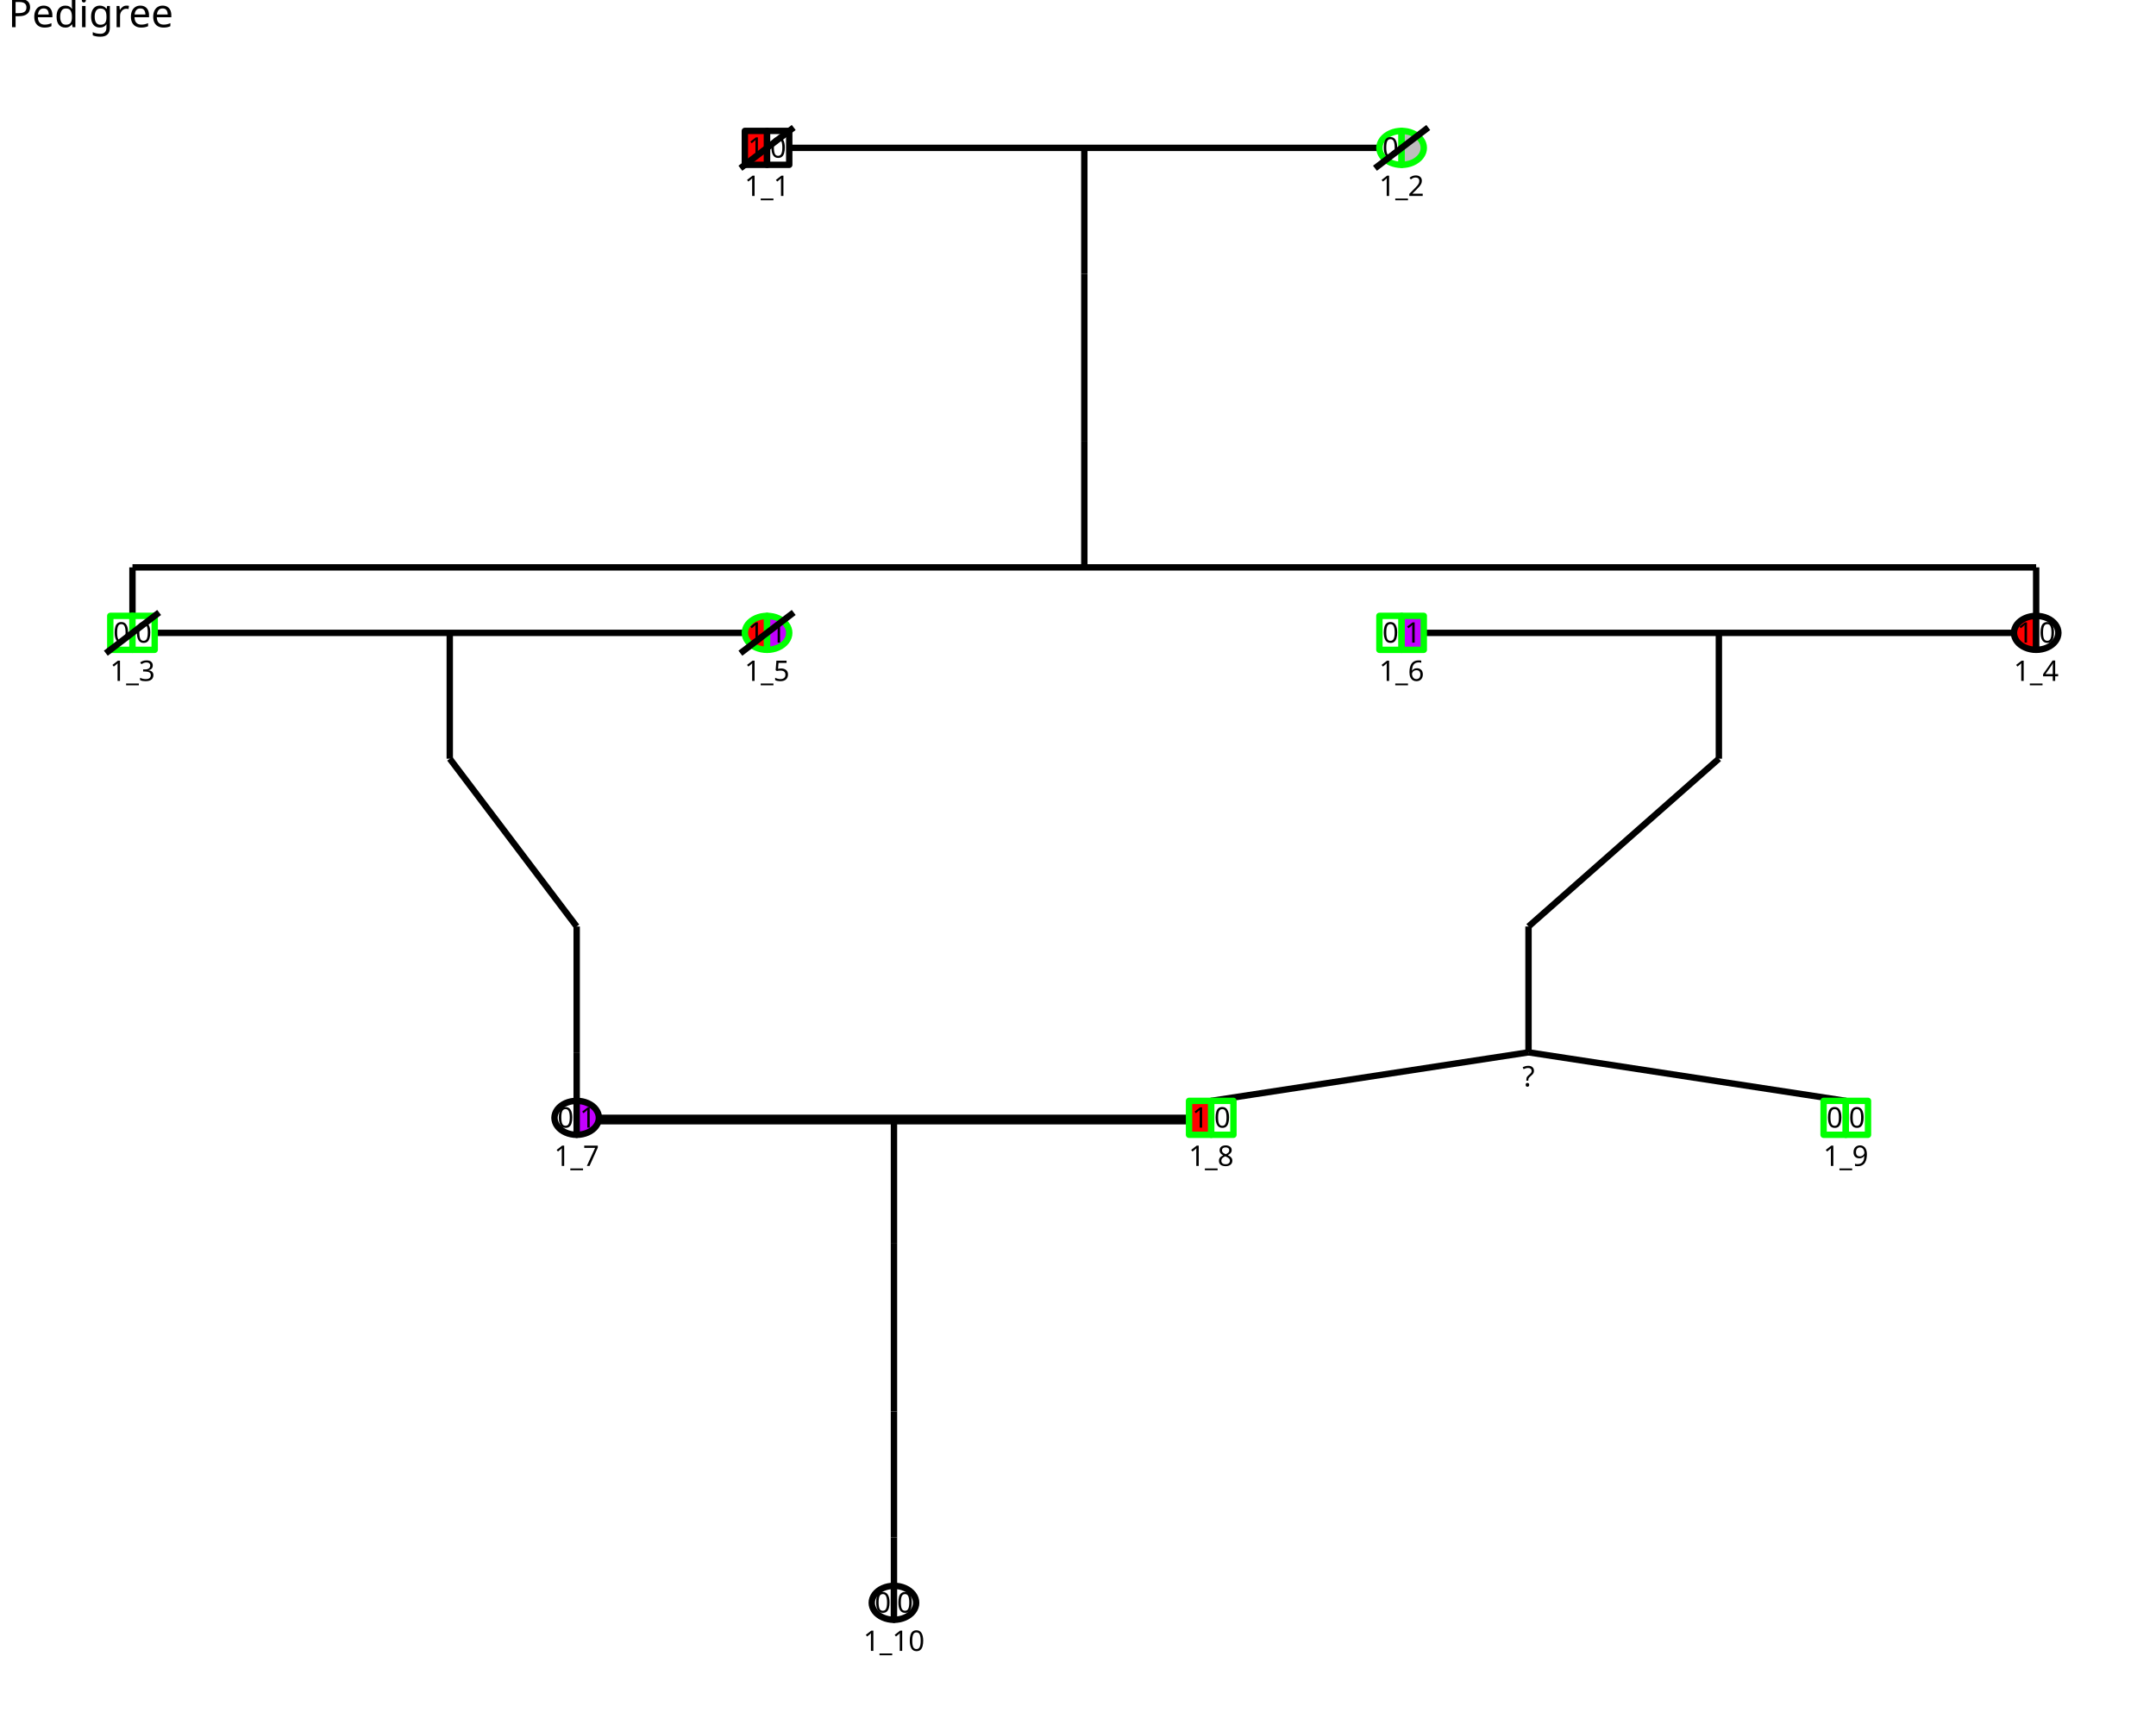
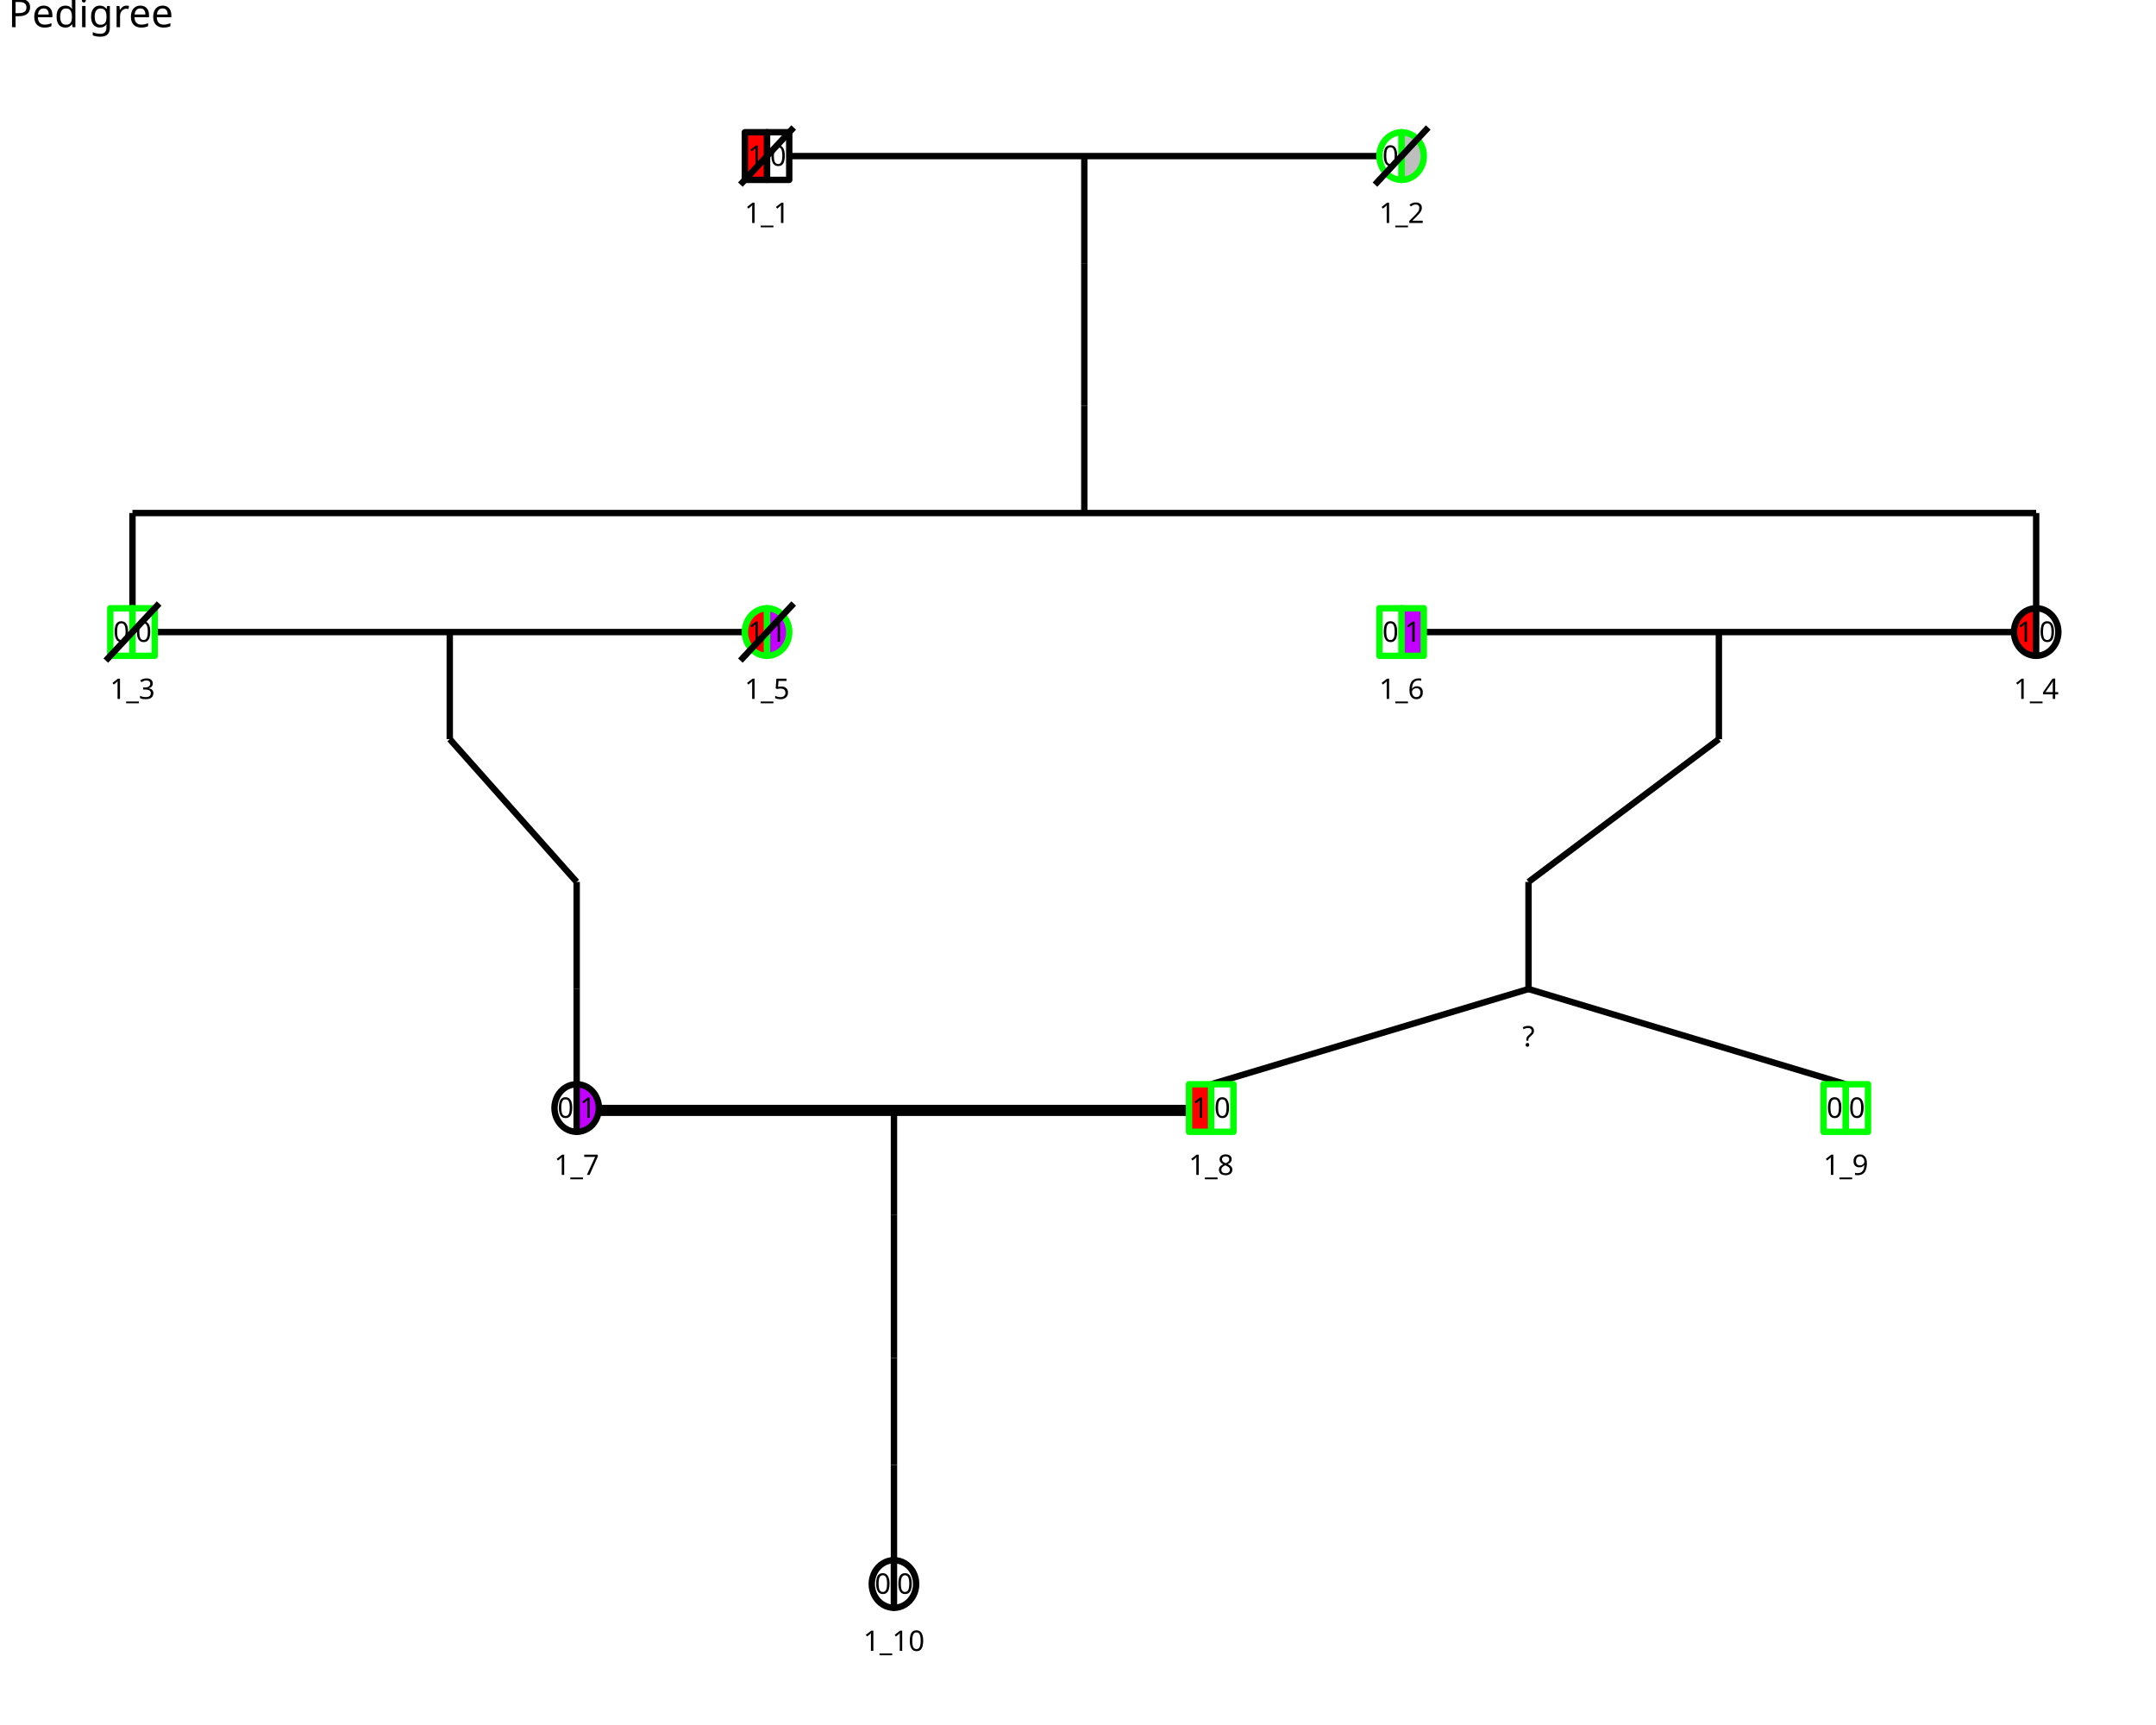
<svg xmlns="http://www.w3.org/2000/svg" class="svglite" data-engine-version="2.0" width="720.00pt" height="576.00pt" viewBox="0 0 720.00 576.00">
  <defs>
    <style type="text/css">
    .svglite line, .svglite polyline, .svglite polygon, .svglite path, .svglite rect, .svglite circle {
      fill: none;
      stroke: #000000;
      stroke-linecap: round;
      stroke-linejoin: round;
      stroke-miterlimit: 10.00;
    }
  </style>
  </defs>
  <rect width="100%" height="100%" style="stroke: none; fill: #FFFFFF;" />
  <defs>
    <clipPath id="cpMC4wMHw3MjAuMDB8MC4wMHw1NzYuMDA=">
      <rect x="0.00" y="0.00" width="720.00" height="576.00" />
    </clipPath>
  </defs>
  <g clip-path="url(#cpMC4wMHw3MjAuMDB8MC4wMHw1NzYuMDA=)">
    <rect x="0.00" y="0.00" width="720.00" height="576.00" style="stroke-width: 1.07; stroke: #FFFFFF; fill: #FFFFFF;" />
  </g>
  <defs>
    <clipPath id="cpMi43NHw3MjAuMDB8MTcuMzB8NTczLjI2">
      <rect x="2.74" y="17.30" width="717.26" height="555.96" />
    </clipPath>
  </defs>
  <g clip-path="url(#cpMi43NHw3MjAuMDB8MTcuMzB8NTczLjI2)">
    <rect x="2.74" y="17.30" width="717.26" height="555.96" style="stroke-width: 1.07; stroke: none;" />
-     <line x1="263.57" y1="49.38" x2="460.65" y2="49.38" style="stroke-width: 2.13; stroke-linecap: butt;" />
-     <line x1="51.66" y1="211.32" x2="248.74" y2="211.32" style="stroke-width: 2.13; stroke-linecap: butt;" />
-     <line x1="200.00" y1="373.26" x2="397.08" y2="373.26" style="stroke-width: 2.13; stroke-linecap: butt;" />
-     <line x1="475.48" y1="211.32" x2="672.56" y2="211.32" style="stroke-width: 2.13; stroke-linecap: butt;" />
-     <line x1="200.00" y1="374.39" x2="397.08" y2="374.39" style="stroke-width: 2.13; stroke-linecap: butt;" />
-     <line x1="44.24" y1="205.65" x2="44.24" y2="189.45" style="stroke-width: 2.13; stroke-linecap: butt;" />
-     <line x1="679.98" y1="205.65" x2="679.98" y2="189.45" style="stroke-width: 2.13; stroke-linecap: butt;" />
-     <line x1="44.24" y1="189.45" x2="679.98" y2="189.45" style="stroke-width: 2.13; stroke-linecap: butt;" />
-     <line x1="362.11" y1="189.45" x2="362.11" y2="147.43" style="stroke-width: 2.13; stroke-linecap: butt;" />
-     <line x1="362.11" y1="147.43" x2="362.11" y2="91.40" style="stroke-width: 2.13; stroke-linecap: butt;" />
-     <line x1="362.11" y1="91.40" x2="362.11" y2="49.38" style="stroke-width: 2.13; stroke-linecap: butt;" />
-     <line x1="192.58" y1="367.59" x2="192.58" y2="351.39" style="stroke-width: 2.13; stroke-linecap: butt;" />
-     <line x1="192.58" y1="351.39" x2="192.58" y2="351.39" style="stroke-width: 2.13; stroke-linecap: butt;" />
-     <line x1="192.58" y1="351.39" x2="192.58" y2="309.37" style="stroke-width: 2.13; stroke-linecap: butt;" />
-     <line x1="192.58" y1="309.37" x2="150.20" y2="253.34" style="stroke-width: 2.13; stroke-linecap: butt;" />
-     <line x1="150.20" y1="253.34" x2="150.20" y2="211.32" style="stroke-width: 2.13; stroke-linecap: butt;" />
-     <line x1="404.49" y1="367.59" x2="510.45" y2="351.39" style="stroke-width: 2.13; stroke-linecap: butt;" />
-     <line x1="616.41" y1="367.59" x2="510.45" y2="351.39" style="stroke-width: 2.13; stroke-linecap: butt;" />
-     <line x1="510.45" y1="351.39" x2="510.45" y2="351.39" style="stroke-width: 2.13; stroke-linecap: butt;" />
-     <line x1="510.45" y1="351.39" x2="510.45" y2="309.37" style="stroke-width: 2.13; stroke-linecap: butt;" />
-     <line x1="510.45" y1="309.37" x2="574.02" y2="253.34" style="stroke-width: 2.13; stroke-linecap: butt;" />
-     <line x1="574.02" y1="253.34" x2="574.02" y2="211.32" style="stroke-width: 2.13; stroke-linecap: butt;" />
-     <line x1="298.54" y1="529.53" x2="298.54" y2="513.33" style="stroke-width: 2.13; stroke-linecap: butt;" />
-     <line x1="298.54" y1="513.33" x2="298.54" y2="513.33" style="stroke-width: 2.13; stroke-linecap: butt;" />
-     <line x1="298.54" y1="513.33" x2="298.54" y2="471.31" style="stroke-width: 2.13; stroke-linecap: butt;" />
-     <line x1="298.54" y1="471.31" x2="298.54" y2="415.28" style="stroke-width: 2.13; stroke-linecap: butt;" />
-     <line x1="298.54" y1="415.28" x2="298.54" y2="373.26" style="stroke-width: 2.13; stroke-linecap: butt;" />
-     <polygon points="256.16,49.38 256.16,55.04 248.74,55.04 248.74,43.71 256.16,43.71 " style="stroke-width: 2.13; stroke-linecap: butt; fill: #FF0000;" />
-     <polygon points="44.24,211.32 44.24,216.98 36.83,216.98 36.83,205.65 44.24,205.65 " style="stroke-width: 2.13; stroke: #00FF00; stroke-linecap: butt; fill: #FFFFFF;" />
-     <polygon points="192.58,373.26 192.58,378.92 191.61,378.88 190.66,378.73 189.74,378.49 188.87,378.16 188.07,377.75 187.34,377.26 186.70,376.71 186.16,376.09 185.73,375.43 185.42,374.72 185.23,374.00 185.16,373.26 185.23,372.52 185.42,371.79 185.73,371.09 186.16,370.42 186.70,369.81 187.34,369.25 188.07,368.76 188.87,368.35 189.74,368.02 190.66,367.78 191.61,367.64 192.58,367.59 " style="stroke-width: 2.13; stroke-linecap: butt; fill: #FFFFFF;" />
-     <polygon points="298.54,535.20 298.54,540.86 297.57,540.82 296.62,540.67 295.70,540.43 294.83,540.10 294.02,539.69 293.29,539.20 292.65,538.65 292.11,538.03 291.69,537.37 291.37,536.66 291.18,535.94 291.12,535.20 291.18,534.46 291.37,533.73 291.69,533.03 292.11,532.36 292.65,531.75 293.29,531.19 294.02,530.70 294.83,530.29 295.70,529.96 296.62,529.72 297.57,529.58 298.54,529.53 " style="stroke-width: 2.13; stroke-linecap: butt; fill: #FFFFFF;" />
-     <polygon points="468.07,49.38 468.07,55.04 467.10,55.00 466.15,54.85 465.23,54.61 464.36,54.28 463.55,53.87 462.82,53.38 462.18,52.83 461.64,52.21 461.22,51.55 460.90,50.84 460.71,50.12 460.65,49.38 460.71,48.64 460.90,47.91 461.22,47.21 461.64,46.54 462.18,45.93 462.82,45.37 463.55,44.88 464.36,44.47 465.23,44.14 466.15,43.90 467.10,43.76 468.07,43.71 " style="stroke-width: 2.13; stroke: #00FF00; stroke-linecap: butt; fill: #FFFFFF;" />
-     <polygon points="256.16,211.32 256.16,216.98 255.19,216.94 254.24,216.79 253.32,216.55 252.45,216.22 251.64,215.81 250.91,215.32 250.27,214.77 249.73,214.15 249.30,213.49 248.99,212.78 248.80,212.06 248.74,211.32 248.80,210.58 248.99,209.85 249.30,209.15 249.73,208.48 250.27,207.87 250.91,207.31 251.64,206.82 252.45,206.41 253.32,206.08 254.24,205.84 255.19,205.70 256.16,205.65 " style="stroke-width: 2.13; stroke: #00FF00; stroke-linecap: butt; fill: #FF0000;" />
-     <polygon points="404.49,373.26 404.49,378.92 397.08,378.92 397.08,367.59 404.49,367.59 " style="stroke-width: 2.13; stroke: #00FF00; stroke-linecap: butt; fill: #FF0000;" />
-     <polygon points="468.07,211.32 468.07,216.98 460.65,216.98 460.65,205.65 468.07,205.65 " style="stroke-width: 2.13; stroke: #00FF00; stroke-linecap: butt; fill: #FFFFFF;" />
-     <polygon points="616.41,373.26 616.41,378.92 608.99,378.92 608.99,367.59 616.41,367.59 " style="stroke-width: 2.13; stroke: #00FF00; stroke-linecap: butt; fill: #FFFFFF;" />
-     <polygon points="679.98,211.32 679.98,216.98 679.01,216.94 678.06,216.79 677.14,216.55 676.27,216.22 675.47,215.81 674.74,215.32 674.10,214.77 673.56,214.15 673.13,213.49 672.82,212.78 672.63,212.06 672.56,211.32 672.63,210.58 672.82,209.85 673.13,209.15 673.56,208.48 674.10,207.87 674.74,207.31 675.47,206.82 676.27,206.41 677.14,206.08 678.06,205.84 679.01,205.70 679.98,205.65 " style="stroke-width: 2.13; stroke-linecap: butt; fill: #FF0000;" />
-     <polygon points="256.16,49.38 256.16,43.71 263.57,43.71 263.57,55.04 256.16,55.04 " style="stroke-width: 2.13; stroke-linecap: butt; fill: #FFFFFF;" />
-     <polygon points="44.24,211.32 44.24,205.65 51.66,205.65 51.66,216.98 44.24,216.98 " style="stroke-width: 2.13; stroke: #00FF00; stroke-linecap: butt; fill: #FFFFFF;" />
-     <polygon points="192.58,373.26 192.58,367.59 193.55,367.64 194.50,367.78 195.42,368.02 196.29,368.35 197.10,368.76 197.83,369.25 198.47,369.81 199.00,370.42 199.43,371.09 199.75,371.79 199.94,372.52 200.00,373.26 199.94,374.00 199.75,374.72 199.43,375.43 199.00,376.09 198.47,376.71 197.83,377.26 197.10,377.75 196.29,378.16 195.42,378.49 194.50,378.73 193.55,378.88 192.58,378.92 " style="stroke-width: 2.13; stroke-linecap: butt; fill: #C300FF;" />
-     <polygon points="298.54,535.20 298.54,529.53 299.51,529.58 300.46,529.72 301.38,529.96 302.25,530.29 303.05,530.70 303.78,531.19 304.42,531.75 304.96,532.36 305.39,533.03 305.70,533.73 305.89,534.46 305.95,535.20 305.89,535.94 305.70,536.66 305.39,537.37 304.96,538.03 304.42,538.65 303.78,539.20 303.05,539.69 302.25,540.10 301.38,540.43 300.46,540.67 299.51,540.82 298.54,540.86 " style="stroke-width: 2.13; stroke-linecap: butt; fill: #FFFFFF;" />
-     <polygon points="468.07,49.38 468.07,43.71 469.04,43.76 469.99,43.90 470.91,44.14 471.78,44.47 472.58,44.88 473.31,45.37 473.95,45.93 474.49,46.54 474.92,47.21 475.23,47.91 475.42,48.64 475.48,49.38 475.42,50.12 475.23,50.84 474.92,51.55 474.49,52.21 473.95,52.83 473.31,53.38 472.58,53.87 471.78,54.28 470.91,54.61 469.99,54.85 469.04,55.00 468.07,55.04 " style="stroke-width: 2.13; stroke: #00FF00; stroke-linecap: butt; fill: #BEBEBE;" />
-     <polygon points="256.16,211.32 256.16,205.65 257.12,205.70 258.07,205.84 258.99,206.08 259.86,206.41 260.67,206.82 261.40,207.31 262.04,207.87 262.58,208.48 263.01,209.15 263.32,209.85 263.51,210.58 263.57,211.32 263.51,212.06 263.32,212.78 263.01,213.49 262.58,214.15 262.04,214.77 261.40,215.32 260.67,215.81 259.86,216.22 258.99,216.55 258.07,216.79 257.12,216.94 256.16,216.98 " style="stroke-width: 2.13; stroke: #00FF00; stroke-linecap: butt; fill: #C300FF;" />
-     <polygon points="404.49,373.26 404.49,367.59 411.91,367.59 411.91,378.92 404.49,378.92 " style="stroke-width: 2.13; stroke: #00FF00; stroke-linecap: butt; fill: #FFFFFF;" />
-     <polygon points="468.07,211.32 468.07,205.65 475.48,205.65 475.48,216.98 468.07,216.98 " style="stroke-width: 2.13; stroke: #00FF00; stroke-linecap: butt; fill: #C300FF;" />
-     <polygon points="616.41,373.26 616.41,367.59 623.82,367.59 623.82,378.92 616.41,378.92 " style="stroke-width: 2.13; stroke: #00FF00; stroke-linecap: butt; fill: #FFFFFF;" />
-     <polygon points="679.98,211.32 679.98,205.65 680.95,205.70 681.90,205.84 682.82,206.08 683.69,206.41 684.50,206.82 685.22,207.31 685.86,207.87 686.40,208.48 686.83,209.15 687.14,209.85 687.33,210.58 687.40,211.32 687.33,212.06 687.14,212.78 686.83,213.49 686.40,214.15 685.86,214.77 685.22,215.32 684.50,215.81 683.69,216.22 682.82,216.55 681.90,216.79 680.95,216.94 679.98,216.98 " style="stroke-width: 2.13; stroke-linecap: butt; fill: #FFFFFF;" />
-     <line x1="247.25" y1="56.18" x2="265.06" y2="42.57" style="stroke-width: 2.13; stroke-linecap: butt;" />
-     <line x1="35.34" y1="218.12" x2="53.14" y2="204.51" style="stroke-width: 2.13; stroke-linecap: butt;" />
-     <line x1="459.17" y1="56.18" x2="476.97" y2="42.57" style="stroke-width: 2.13; stroke-linecap: butt;" />
-     <line x1="247.25" y1="218.12" x2="265.06" y2="204.51" style="stroke-width: 2.13; stroke-linecap: butt;" />
-     <text x="252.45" y="52.64" text-anchor="middle" style="font-size: 9.48px; font-family: sans;" textLength="5.28px" lengthAdjust="spacingAndGlyphs">1</text>
-     <text x="40.53" y="214.58" text-anchor="middle" style="font-size: 9.48px; font-family: sans;" textLength="5.28px" lengthAdjust="spacingAndGlyphs">0</text>
-     <text x="188.87" y="376.52" text-anchor="middle" style="font-size: 9.48px; font-family: sans;" textLength="5.28px" lengthAdjust="spacingAndGlyphs">0</text>
-     <text x="294.83" y="538.46" text-anchor="middle" style="font-size: 9.48px; font-family: sans;" textLength="5.28px" lengthAdjust="spacingAndGlyphs">0</text>
-     <text x="464.36" y="52.64" text-anchor="middle" style="font-size: 9.48px; font-family: sans;" textLength="5.28px" lengthAdjust="spacingAndGlyphs">0</text>
-     <text x="252.45" y="214.58" text-anchor="middle" style="font-size: 9.48px; font-family: sans;" textLength="5.28px" lengthAdjust="spacingAndGlyphs">1</text>
-     <text x="400.79" y="376.52" text-anchor="middle" style="font-size: 9.48px; font-family: sans;" textLength="5.28px" lengthAdjust="spacingAndGlyphs">1</text>
-     <text x="464.36" y="214.58" text-anchor="middle" style="font-size: 9.48px; font-family: sans;" textLength="5.28px" lengthAdjust="spacingAndGlyphs">0</text>
-     <text x="612.70" y="376.52" text-anchor="middle" style="font-size: 9.48px; font-family: sans;" textLength="5.28px" lengthAdjust="spacingAndGlyphs">0</text>
-     <text x="676.27" y="214.58" text-anchor="middle" style="font-size: 9.48px; font-family: sans;" textLength="5.28px" lengthAdjust="spacingAndGlyphs">1</text>
-     <text x="259.86" y="52.64" text-anchor="middle" style="font-size: 9.48px; font-family: sans;" textLength="5.28px" lengthAdjust="spacingAndGlyphs">0</text>
-     <text x="47.95" y="214.58" text-anchor="middle" style="font-size: 9.48px; font-family: sans;" textLength="5.28px" lengthAdjust="spacingAndGlyphs">0</text>
-     <text x="196.29" y="376.52" text-anchor="middle" style="font-size: 9.48px; font-family: sans;" textLength="5.28px" lengthAdjust="spacingAndGlyphs">1</text>
-     <text x="302.25" y="538.46" text-anchor="middle" style="font-size: 9.48px; font-family: sans;" textLength="5.28px" lengthAdjust="spacingAndGlyphs">0</text>
-     <text x="259.86" y="214.58" text-anchor="middle" style="font-size: 9.48px; font-family: sans;" textLength="5.28px" lengthAdjust="spacingAndGlyphs">1</text>
-     <text x="408.20" y="376.52" text-anchor="middle" style="font-size: 9.48px; font-family: sans;" textLength="5.28px" lengthAdjust="spacingAndGlyphs">0</text>
-     <text x="471.78" y="214.58" text-anchor="middle" style="font-size: 9.48px; font-family: sans;" textLength="5.28px" lengthAdjust="spacingAndGlyphs">1</text>
-     <text x="620.12" y="376.52" text-anchor="middle" style="font-size: 9.48px; font-family: sans;" textLength="5.28px" lengthAdjust="spacingAndGlyphs">0</text>
-     <text x="683.69" y="214.58" text-anchor="middle" style="font-size: 9.48px; font-family: sans;" textLength="5.28px" lengthAdjust="spacingAndGlyphs">0</text>
-     <text x="510.45" y="362.75" text-anchor="middle" style="font-size: 9.48px; font-family: sans;" textLength="5.28px" lengthAdjust="spacingAndGlyphs">?</text>
-     <text x="256.16" y="65.43" text-anchor="middle" style="font-size: 9.48px; font-family: sans;" textLength="15.83px" lengthAdjust="spacingAndGlyphs">1_1</text>
-     <text x="44.24" y="227.37" text-anchor="middle" style="font-size: 9.48px; font-family: sans;" textLength="15.83px" lengthAdjust="spacingAndGlyphs">1_3</text>
-     <text x="192.58" y="389.31" text-anchor="middle" style="font-size: 9.48px; font-family: sans;" textLength="15.83px" lengthAdjust="spacingAndGlyphs">1_7</text>
+     <line x1="263.57" y1="52.11" x2="460.65" y2="52.11" style="stroke-width: 2.13; stroke-linecap: butt;" />
+     <line x1="51.66" y1="211.05" x2="248.74" y2="211.05" style="stroke-width: 2.13; stroke-linecap: butt;" />
+     <line x1="200.00" y1="369.98" x2="397.08" y2="369.98" style="stroke-width: 2.13; stroke-linecap: butt;" />
+     <line x1="475.48" y1="211.05" x2="672.56" y2="211.05" style="stroke-width: 2.13; stroke-linecap: butt;" />
+     <line x1="200.00" y1="371.57" x2="397.08" y2="371.57" style="stroke-width: 2.13; stroke-linecap: butt;" />
+     <line x1="44.24" y1="203.10" x2="44.24" y2="171.31" style="stroke-width: 2.13; stroke-linecap: butt;" />
+     <line x1="679.98" y1="203.10" x2="679.98" y2="171.31" style="stroke-width: 2.13; stroke-linecap: butt;" />
+     <line x1="44.24" y1="171.31" x2="679.98" y2="171.31" style="stroke-width: 2.13; stroke-linecap: butt;" />
+     <line x1="362.11" y1="171.31" x2="362.11" y2="135.55" style="stroke-width: 2.13; stroke-linecap: butt;" />
+     <line x1="362.11" y1="135.55" x2="362.11" y2="87.87" style="stroke-width: 2.13; stroke-linecap: butt;" />
+     <line x1="362.11" y1="87.87" x2="362.11" y2="52.11" style="stroke-width: 2.13; stroke-linecap: butt;" />
+     <line x1="192.58" y1="362.04" x2="192.58" y2="330.25" style="stroke-width: 2.13; stroke-linecap: butt;" />
+     <line x1="192.58" y1="330.25" x2="192.58" y2="330.25" style="stroke-width: 2.13; stroke-linecap: butt;" />
+     <line x1="192.58" y1="330.25" x2="192.58" y2="294.49" style="stroke-width: 2.13; stroke-linecap: butt;" />
+     <line x1="192.58" y1="294.49" x2="150.20" y2="246.81" style="stroke-width: 2.13; stroke-linecap: butt;" />
+     <line x1="150.20" y1="246.81" x2="150.20" y2="211.05" style="stroke-width: 2.13; stroke-linecap: butt;" />
+     <line x1="404.49" y1="362.04" x2="510.45" y2="330.25" style="stroke-width: 2.13; stroke-linecap: butt;" />
+     <line x1="616.41" y1="362.04" x2="510.45" y2="330.25" style="stroke-width: 2.13; stroke-linecap: butt;" />
+     <line x1="510.45" y1="330.25" x2="510.45" y2="330.25" style="stroke-width: 2.13; stroke-linecap: butt;" />
+     <line x1="510.45" y1="330.25" x2="510.45" y2="294.49" style="stroke-width: 2.13; stroke-linecap: butt;" />
+     <line x1="510.45" y1="294.49" x2="574.02" y2="246.81" style="stroke-width: 2.13; stroke-linecap: butt;" />
+     <line x1="574.02" y1="246.81" x2="574.02" y2="211.05" style="stroke-width: 2.13; stroke-linecap: butt;" />
+     <line x1="298.54" y1="520.97" x2="298.54" y2="489.18" style="stroke-width: 2.13; stroke-linecap: butt;" />
+     <line x1="298.54" y1="489.18" x2="298.54" y2="489.18" style="stroke-width: 2.13; stroke-linecap: butt;" />
+     <line x1="298.54" y1="489.18" x2="298.54" y2="453.42" style="stroke-width: 2.13; stroke-linecap: butt;" />
+     <line x1="298.54" y1="453.42" x2="298.54" y2="405.74" style="stroke-width: 2.13; stroke-linecap: butt;" />
+     <line x1="298.54" y1="405.74" x2="298.54" y2="369.98" style="stroke-width: 2.13; stroke-linecap: butt;" />
+     <polygon points="256.16,52.11 256.16,60.06 248.74,60.06 248.74,44.16 256.16,44.16 " style="stroke-width: 2.13; stroke-linecap: butt; fill: #FF0000;" />
+     <polygon points="44.24,211.05 44.24,218.99 36.83,218.99 36.83,203.10 44.24,203.10 " style="stroke-width: 2.13; stroke: #00FF00; stroke-linecap: butt; fill: #FFFFFF;" />
+     <polygon points="192.58,369.98 192.58,377.93 191.61,377.86 190.66,377.66 189.74,377.32 188.87,376.86 188.07,376.29 187.34,375.60 186.70,374.82 186.16,373.96 185.73,373.02 185.42,372.04 185.23,371.02 185.16,369.98 185.23,368.94 185.42,367.93 185.73,366.94 186.16,366.01 186.70,365.14 187.34,364.36 188.07,363.68 188.87,363.10 189.74,362.64 190.66,362.31 191.61,362.10 192.58,362.04 " style="stroke-width: 2.13; stroke-linecap: butt; fill: #FFFFFF;" />
+     <polygon points="298.54,528.92 298.54,536.86 297.57,536.80 296.62,536.59 295.70,536.26 294.83,535.80 294.02,535.22 293.29,534.54 292.65,533.75 292.11,532.89 291.69,531.96 291.37,530.97 291.18,529.95 291.12,528.92 291.18,527.88 291.37,526.86 291.69,525.88 292.11,524.94 292.65,524.08 293.29,523.30 294.02,522.61 294.83,522.04 295.70,521.58 296.62,521.24 297.57,521.04 298.54,520.97 " style="stroke-width: 2.13; stroke-linecap: butt; fill: #FFFFFF;" />
+     <polygon points="468.07,52.11 468.07,60.06 467.10,59.99 466.15,59.79 465.23,59.45 464.36,58.99 463.55,58.42 462.82,57.73 462.18,56.95 461.64,56.08 461.22,55.15 460.90,54.17 460.71,53.15 460.65,52.11 460.71,51.07 460.90,50.05 461.22,49.07 461.64,48.14 462.18,47.27 462.82,46.49 463.55,45.81 464.36,45.23 465.23,44.77 466.15,44.43 467.10,44.23 468.07,44.16 " style="stroke-width: 2.13; stroke: #00FF00; stroke-linecap: butt; fill: #FFFFFF;" />
+     <polygon points="256.16,211.05 256.16,218.99 255.19,218.93 254.24,218.72 253.32,218.39 252.45,217.93 251.64,217.35 250.91,216.67 250.27,215.88 249.73,215.02 249.30,214.09 248.99,213.10 248.80,212.08 248.74,211.05 248.80,210.01 248.99,208.99 249.30,208.01 249.73,207.07 250.27,206.21 250.91,205.43 251.64,204.74 252.45,204.16 253.32,203.70 254.24,203.37 255.19,203.17 256.16,203.10 " style="stroke-width: 2.13; stroke: #00FF00; stroke-linecap: butt; fill: #FF0000;" />
+     <polygon points="404.49,369.98 404.49,377.93 397.08,377.93 397.08,362.04 404.49,362.04 " style="stroke-width: 2.13; stroke: #00FF00; stroke-linecap: butt; fill: #FF0000;" />
+     <polygon points="468.07,211.05 468.07,218.99 460.65,218.99 460.65,203.10 468.07,203.10 " style="stroke-width: 2.13; stroke: #00FF00; stroke-linecap: butt; fill: #FFFFFF;" />
+     <polygon points="616.41,369.98 616.41,377.93 608.99,377.93 608.99,362.04 616.41,362.04 " style="stroke-width: 2.13; stroke: #00FF00; stroke-linecap: butt; fill: #FFFFFF;" />
+     <polygon points="679.98,211.05 679.98,218.99 679.01,218.93 678.06,218.72 677.14,218.39 676.27,217.93 675.47,217.35 674.74,216.67 674.10,215.88 673.56,215.02 673.13,214.09 672.82,213.10 672.63,212.08 672.56,211.05 672.63,210.01 672.82,208.99 673.13,208.01 673.56,207.07 674.10,206.21 674.74,205.43 675.47,204.74 676.27,204.16 677.14,203.70 678.06,203.37 679.01,203.17 679.98,203.10 " style="stroke-width: 2.13; stroke-linecap: butt; fill: #FF0000;" />
+     <polygon points="256.16,52.11 256.16,44.16 263.57,44.16 263.57,60.06 256.16,60.06 " style="stroke-width: 2.13; stroke-linecap: butt; fill: #FFFFFF;" />
+     <polygon points="44.24,211.05 44.24,203.10 51.66,203.10 51.66,218.99 44.24,218.99 " style="stroke-width: 2.13; stroke: #00FF00; stroke-linecap: butt; fill: #FFFFFF;" />
+     <polygon points="192.58,369.98 192.58,362.04 193.55,362.10 194.50,362.31 195.42,362.64 196.29,363.10 197.10,363.68 197.83,364.36 198.47,365.14 199.00,366.01 199.43,366.94 199.75,367.93 199.94,368.94 200.00,369.98 199.94,371.02 199.75,372.04 199.43,373.02 199.00,373.96 198.47,374.82 197.83,375.60 197.10,376.29 196.29,376.86 195.42,377.32 194.50,377.66 193.55,377.86 192.58,377.93 " style="stroke-width: 2.13; stroke-linecap: butt; fill: #C300FF;" />
+     <polygon points="298.54,528.92 298.54,520.97 299.51,521.04 300.46,521.24 301.38,521.58 302.25,522.04 303.05,522.61 303.78,523.30 304.42,524.08 304.96,524.94 305.39,525.88 305.70,526.86 305.89,527.88 305.95,528.92 305.89,529.95 305.70,530.97 305.39,531.96 304.96,532.89 304.42,533.75 303.78,534.54 303.05,535.22 302.25,535.80 301.38,536.26 300.46,536.59 299.51,536.80 298.54,536.86 " style="stroke-width: 2.13; stroke-linecap: butt; fill: #FFFFFF;" />
+     <polygon points="468.07,52.11 468.07,44.16 469.04,44.23 469.99,44.43 470.91,44.77 471.78,45.23 472.58,45.81 473.31,46.49 473.95,47.27 474.49,48.14 474.92,49.07 475.23,50.05 475.42,51.07 475.48,52.11 475.42,53.15 475.23,54.17 474.92,55.15 474.49,56.08 473.95,56.95 473.31,57.73 472.58,58.42 471.78,58.99 470.91,59.45 469.99,59.79 469.04,59.99 468.07,60.06 " style="stroke-width: 2.13; stroke: #00FF00; stroke-linecap: butt; fill: #BEBEBE;" />
+     <polygon points="256.16,211.05 256.16,203.10 257.12,203.17 258.07,203.37 258.99,203.70 259.86,204.16 260.67,204.74 261.40,205.43 262.04,206.21 262.58,207.07 263.01,208.01 263.32,208.99 263.51,210.01 263.57,211.05 263.51,212.08 263.32,213.10 263.01,214.09 262.58,215.02 262.04,215.88 261.40,216.67 260.67,217.35 259.86,217.93 258.99,218.39 258.07,218.72 257.12,218.93 256.16,218.99 " style="stroke-width: 2.13; stroke: #00FF00; stroke-linecap: butt; fill: #C300FF;" />
+     <polygon points="404.49,369.98 404.49,362.04 411.91,362.04 411.91,377.93 404.49,377.93 " style="stroke-width: 2.13; stroke: #00FF00; stroke-linecap: butt; fill: #FFFFFF;" />
+     <polygon points="468.07,211.05 468.07,203.10 475.48,203.10 475.48,218.99 468.07,218.99 " style="stroke-width: 2.13; stroke: #00FF00; stroke-linecap: butt; fill: #C300FF;" />
+     <polygon points="616.41,369.98 616.41,362.04 623.82,362.04 623.82,377.93 616.41,377.93 " style="stroke-width: 2.13; stroke: #00FF00; stroke-linecap: butt; fill: #FFFFFF;" />
+     <polygon points="679.98,211.05 679.98,203.10 680.95,203.17 681.90,203.37 682.82,203.70 683.69,204.16 684.50,204.74 685.22,205.43 685.86,206.21 686.40,207.07 686.83,208.01 687.14,208.99 687.33,210.01 687.40,211.05 687.33,212.08 687.14,213.10 686.83,214.09 686.40,215.02 685.86,215.88 685.22,216.67 684.50,217.35 683.69,217.93 682.82,218.39 681.90,218.72 680.95,218.93 679.98,218.99 " style="stroke-width: 2.13; stroke-linecap: butt; fill: #FFFFFF;" />
+     <line x1="247.25" y1="61.65" x2="265.06" y2="42.57" style="stroke-width: 2.13; stroke-linecap: butt;" />
+     <line x1="35.34" y1="220.58" x2="53.14" y2="201.51" style="stroke-width: 2.13; stroke-linecap: butt;" />
+     <line x1="459.17" y1="61.65" x2="476.97" y2="42.57" style="stroke-width: 2.13; stroke-linecap: butt;" />
+     <line x1="247.25" y1="220.58" x2="265.06" y2="201.51" style="stroke-width: 2.13; stroke-linecap: butt;" />
+     <text x="252.45" y="55.37" text-anchor="middle" style="font-size: 9.48px; font-family: sans;" textLength="5.28px" lengthAdjust="spacingAndGlyphs">1</text>
+     <text x="40.53" y="214.31" text-anchor="middle" style="font-size: 9.48px; font-family: sans;" textLength="5.28px" lengthAdjust="spacingAndGlyphs">0</text>
+     <text x="188.87" y="373.25" text-anchor="middle" style="font-size: 9.48px; font-family: sans;" textLength="5.28px" lengthAdjust="spacingAndGlyphs">0</text>
+     <text x="294.83" y="532.18" text-anchor="middle" style="font-size: 9.48px; font-family: sans;" textLength="5.28px" lengthAdjust="spacingAndGlyphs">0</text>
+     <text x="464.36" y="55.37" text-anchor="middle" style="font-size: 9.48px; font-family: sans;" textLength="5.28px" lengthAdjust="spacingAndGlyphs">0</text>
+     <text x="252.45" y="214.31" text-anchor="middle" style="font-size: 9.48px; font-family: sans;" textLength="5.28px" lengthAdjust="spacingAndGlyphs">1</text>
+     <text x="400.79" y="373.25" text-anchor="middle" style="font-size: 9.48px; font-family: sans;" textLength="5.28px" lengthAdjust="spacingAndGlyphs">1</text>
+     <text x="464.36" y="214.31" text-anchor="middle" style="font-size: 9.48px; font-family: sans;" textLength="5.28px" lengthAdjust="spacingAndGlyphs">0</text>
+     <text x="612.70" y="373.25" text-anchor="middle" style="font-size: 9.48px; font-family: sans;" textLength="5.28px" lengthAdjust="spacingAndGlyphs">0</text>
+     <text x="676.27" y="214.31" text-anchor="middle" style="font-size: 9.48px; font-family: sans;" textLength="5.28px" lengthAdjust="spacingAndGlyphs">1</text>
+     <text x="259.86" y="55.37" text-anchor="middle" style="font-size: 9.48px; font-family: sans;" textLength="5.28px" lengthAdjust="spacingAndGlyphs">0</text>
+     <text x="47.95" y="214.31" text-anchor="middle" style="font-size: 9.48px; font-family: sans;" textLength="5.28px" lengthAdjust="spacingAndGlyphs">0</text>
+     <text x="196.29" y="373.25" text-anchor="middle" style="font-size: 9.48px; font-family: sans;" textLength="5.28px" lengthAdjust="spacingAndGlyphs">1</text>
+     <text x="302.25" y="532.18" text-anchor="middle" style="font-size: 9.48px; font-family: sans;" textLength="5.28px" lengthAdjust="spacingAndGlyphs">0</text>
+     <text x="259.86" y="214.31" text-anchor="middle" style="font-size: 9.48px; font-family: sans;" textLength="5.28px" lengthAdjust="spacingAndGlyphs">1</text>
+     <text x="408.20" y="373.25" text-anchor="middle" style="font-size: 9.48px; font-family: sans;" textLength="5.28px" lengthAdjust="spacingAndGlyphs">0</text>
+     <text x="471.78" y="214.31" text-anchor="middle" style="font-size: 9.48px; font-family: sans;" textLength="5.28px" lengthAdjust="spacingAndGlyphs">1</text>
+     <text x="620.12" y="373.25" text-anchor="middle" style="font-size: 9.48px; font-family: sans;" textLength="5.28px" lengthAdjust="spacingAndGlyphs">0</text>
+     <text x="683.69" y="214.31" text-anchor="middle" style="font-size: 9.48px; font-family: sans;" textLength="5.28px" lengthAdjust="spacingAndGlyphs">0</text>
+     <text x="510.45" y="349.41" text-anchor="middle" style="font-size: 9.48px; font-family: sans;" textLength="5.28px" lengthAdjust="spacingAndGlyphs">?</text>
+     <text x="256.16" y="74.45" text-anchor="middle" style="font-size: 9.48px; font-family: sans;" textLength="15.83px" lengthAdjust="spacingAndGlyphs">1_1</text>
+     <text x="44.24" y="233.38" text-anchor="middle" style="font-size: 9.48px; font-family: sans;" textLength="15.83px" lengthAdjust="spacingAndGlyphs">1_3</text>
+     <text x="192.58" y="392.32" text-anchor="middle" style="font-size: 9.48px; font-family: sans;" textLength="15.83px" lengthAdjust="spacingAndGlyphs">1_7</text>
    <text x="298.54" y="551.25" text-anchor="middle" style="font-size: 9.48px; font-family: sans;" textLength="21.10px" lengthAdjust="spacingAndGlyphs">1_10</text>
-     <text x="468.07" y="65.43" text-anchor="middle" style="font-size: 9.48px; font-family: sans;" textLength="15.83px" lengthAdjust="spacingAndGlyphs">1_2</text>
-     <text x="256.16" y="227.37" text-anchor="middle" style="font-size: 9.48px; font-family: sans;" textLength="15.83px" lengthAdjust="spacingAndGlyphs">1_5</text>
-     <text x="404.49" y="389.31" text-anchor="middle" style="font-size: 9.48px; font-family: sans;" textLength="15.83px" lengthAdjust="spacingAndGlyphs">1_8</text>
-     <text x="468.07" y="227.37" text-anchor="middle" style="font-size: 9.48px; font-family: sans;" textLength="15.83px" lengthAdjust="spacingAndGlyphs">1_6</text>
-     <text x="616.41" y="389.31" text-anchor="middle" style="font-size: 9.48px; font-family: sans;" textLength="15.83px" lengthAdjust="spacingAndGlyphs">1_9</text>
-     <text x="679.98" y="227.37" text-anchor="middle" style="font-size: 9.48px; font-family: sans;" textLength="15.83px" lengthAdjust="spacingAndGlyphs">1_4</text>
+     <text x="468.07" y="74.45" text-anchor="middle" style="font-size: 9.48px; font-family: sans;" textLength="15.83px" lengthAdjust="spacingAndGlyphs">1_2</text>
+     <text x="256.16" y="233.38" text-anchor="middle" style="font-size: 9.48px; font-family: sans;" textLength="15.83px" lengthAdjust="spacingAndGlyphs">1_5</text>
+     <text x="404.49" y="392.32" text-anchor="middle" style="font-size: 9.48px; font-family: sans;" textLength="15.83px" lengthAdjust="spacingAndGlyphs">1_8</text>
+     <text x="468.07" y="233.38" text-anchor="middle" style="font-size: 9.48px; font-family: sans;" textLength="15.83px" lengthAdjust="spacingAndGlyphs">1_6</text>
+     <text x="616.41" y="392.32" text-anchor="middle" style="font-size: 9.48px; font-family: sans;" textLength="15.83px" lengthAdjust="spacingAndGlyphs">1_9</text>
+     <text x="679.98" y="233.38" text-anchor="middle" style="font-size: 9.48px; font-family: sans;" textLength="15.83px" lengthAdjust="spacingAndGlyphs">1_4</text>
  </g>
  <g clip-path="url(#cpMC4wMHw3MjAuMDB8MC4wMHw1NzYuMDA=)">
    <text x="2.74" y="9.08" style="font-size: 13.20px; font-family: sans;" textLength="52.84px" lengthAdjust="spacingAndGlyphs">Pedigree</text>
  </g>
</svg>
